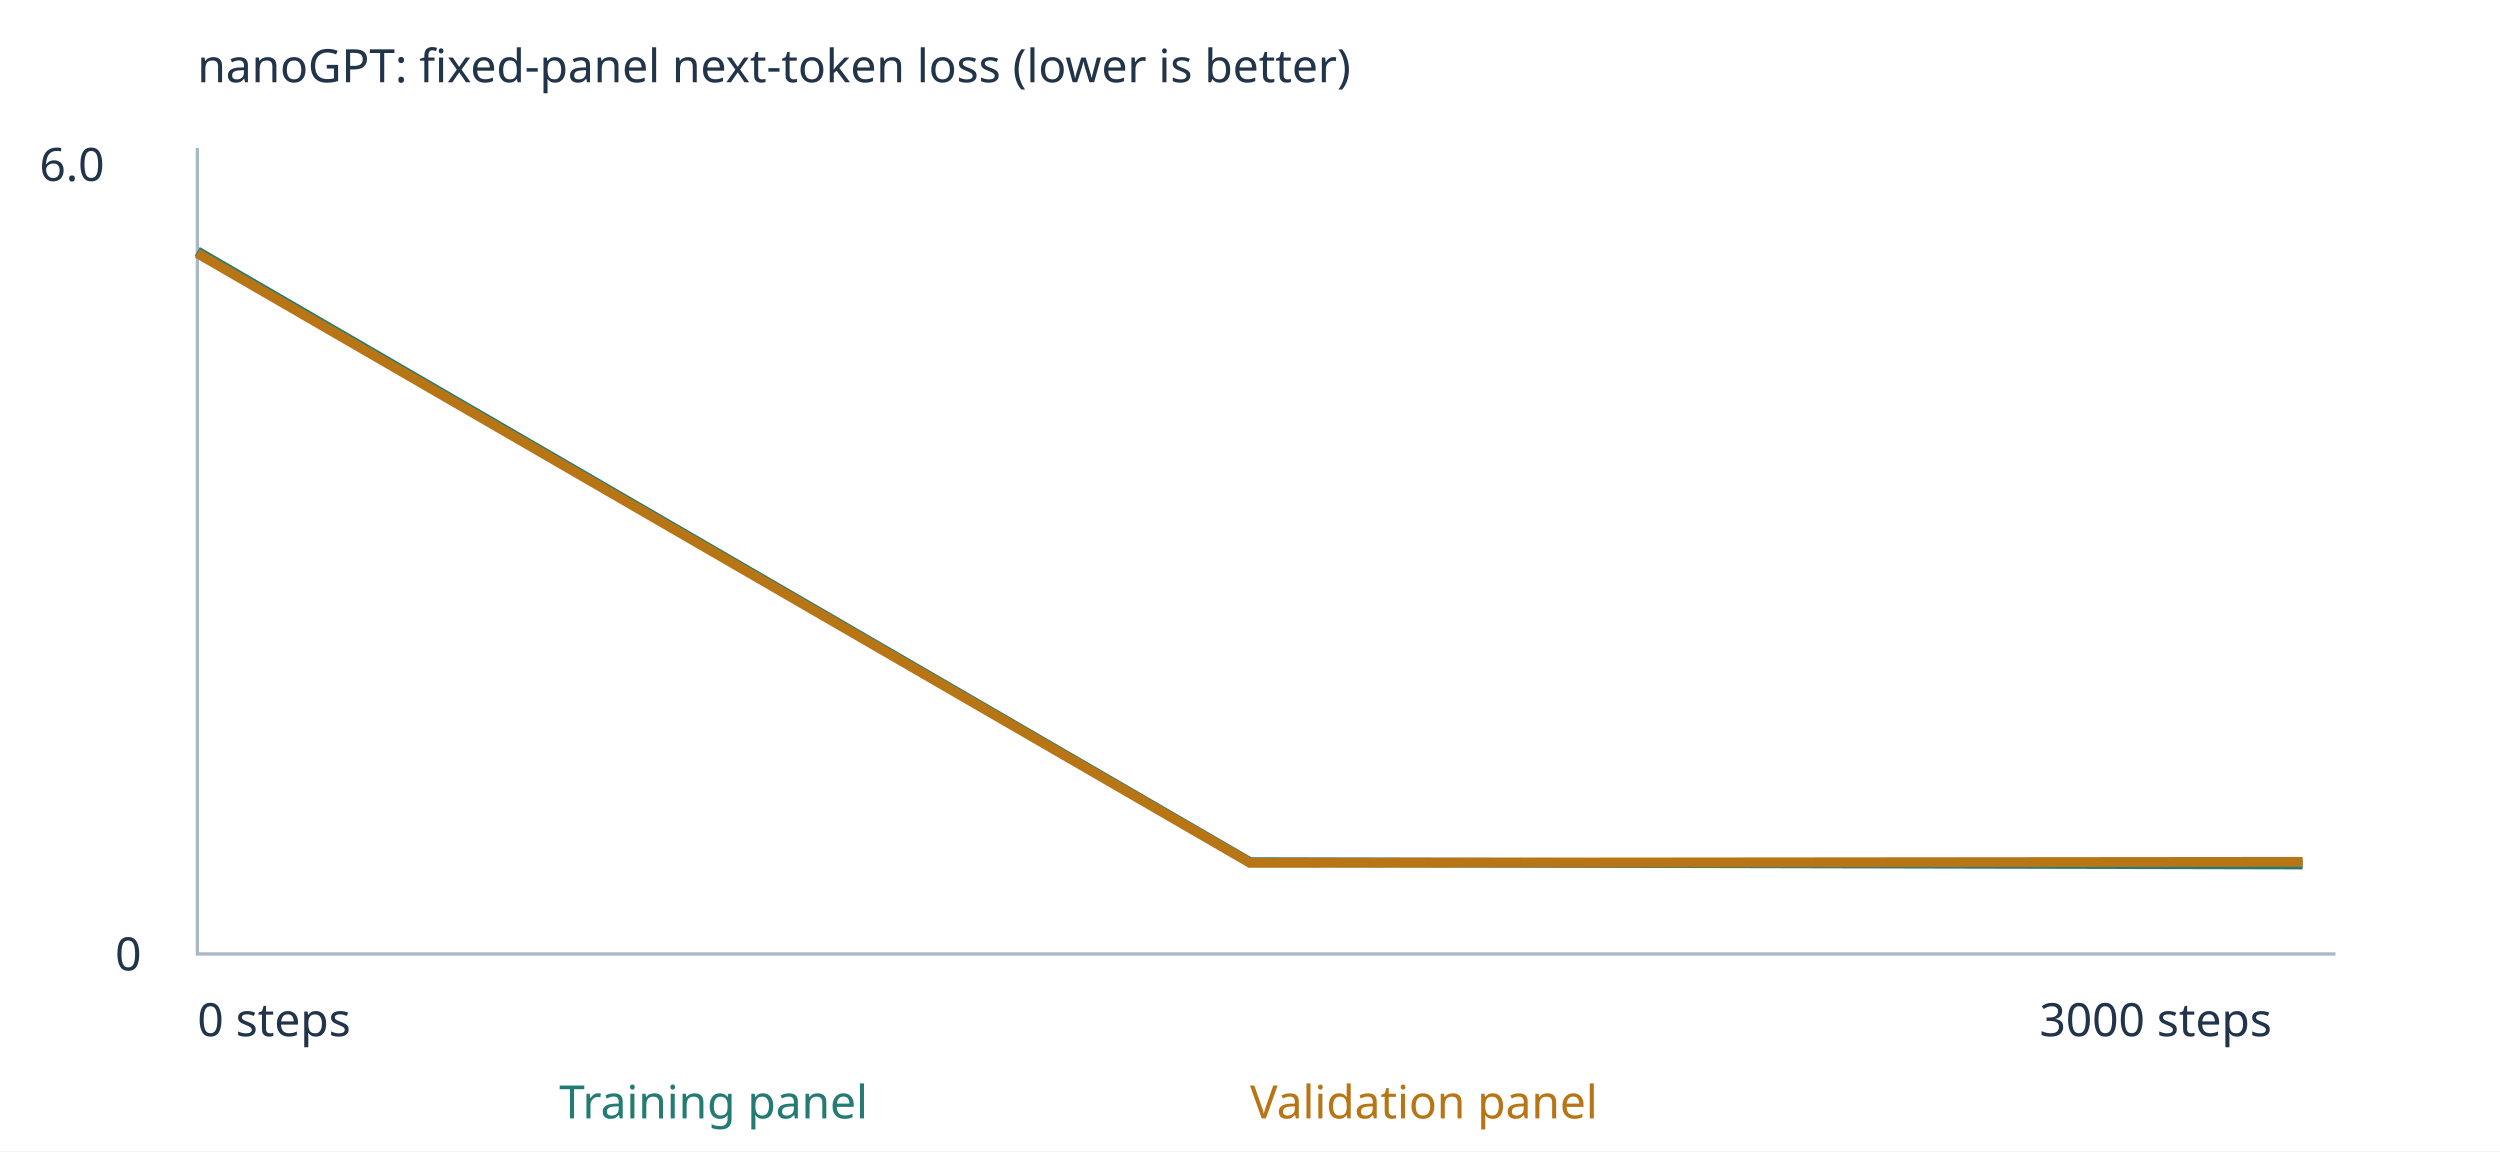
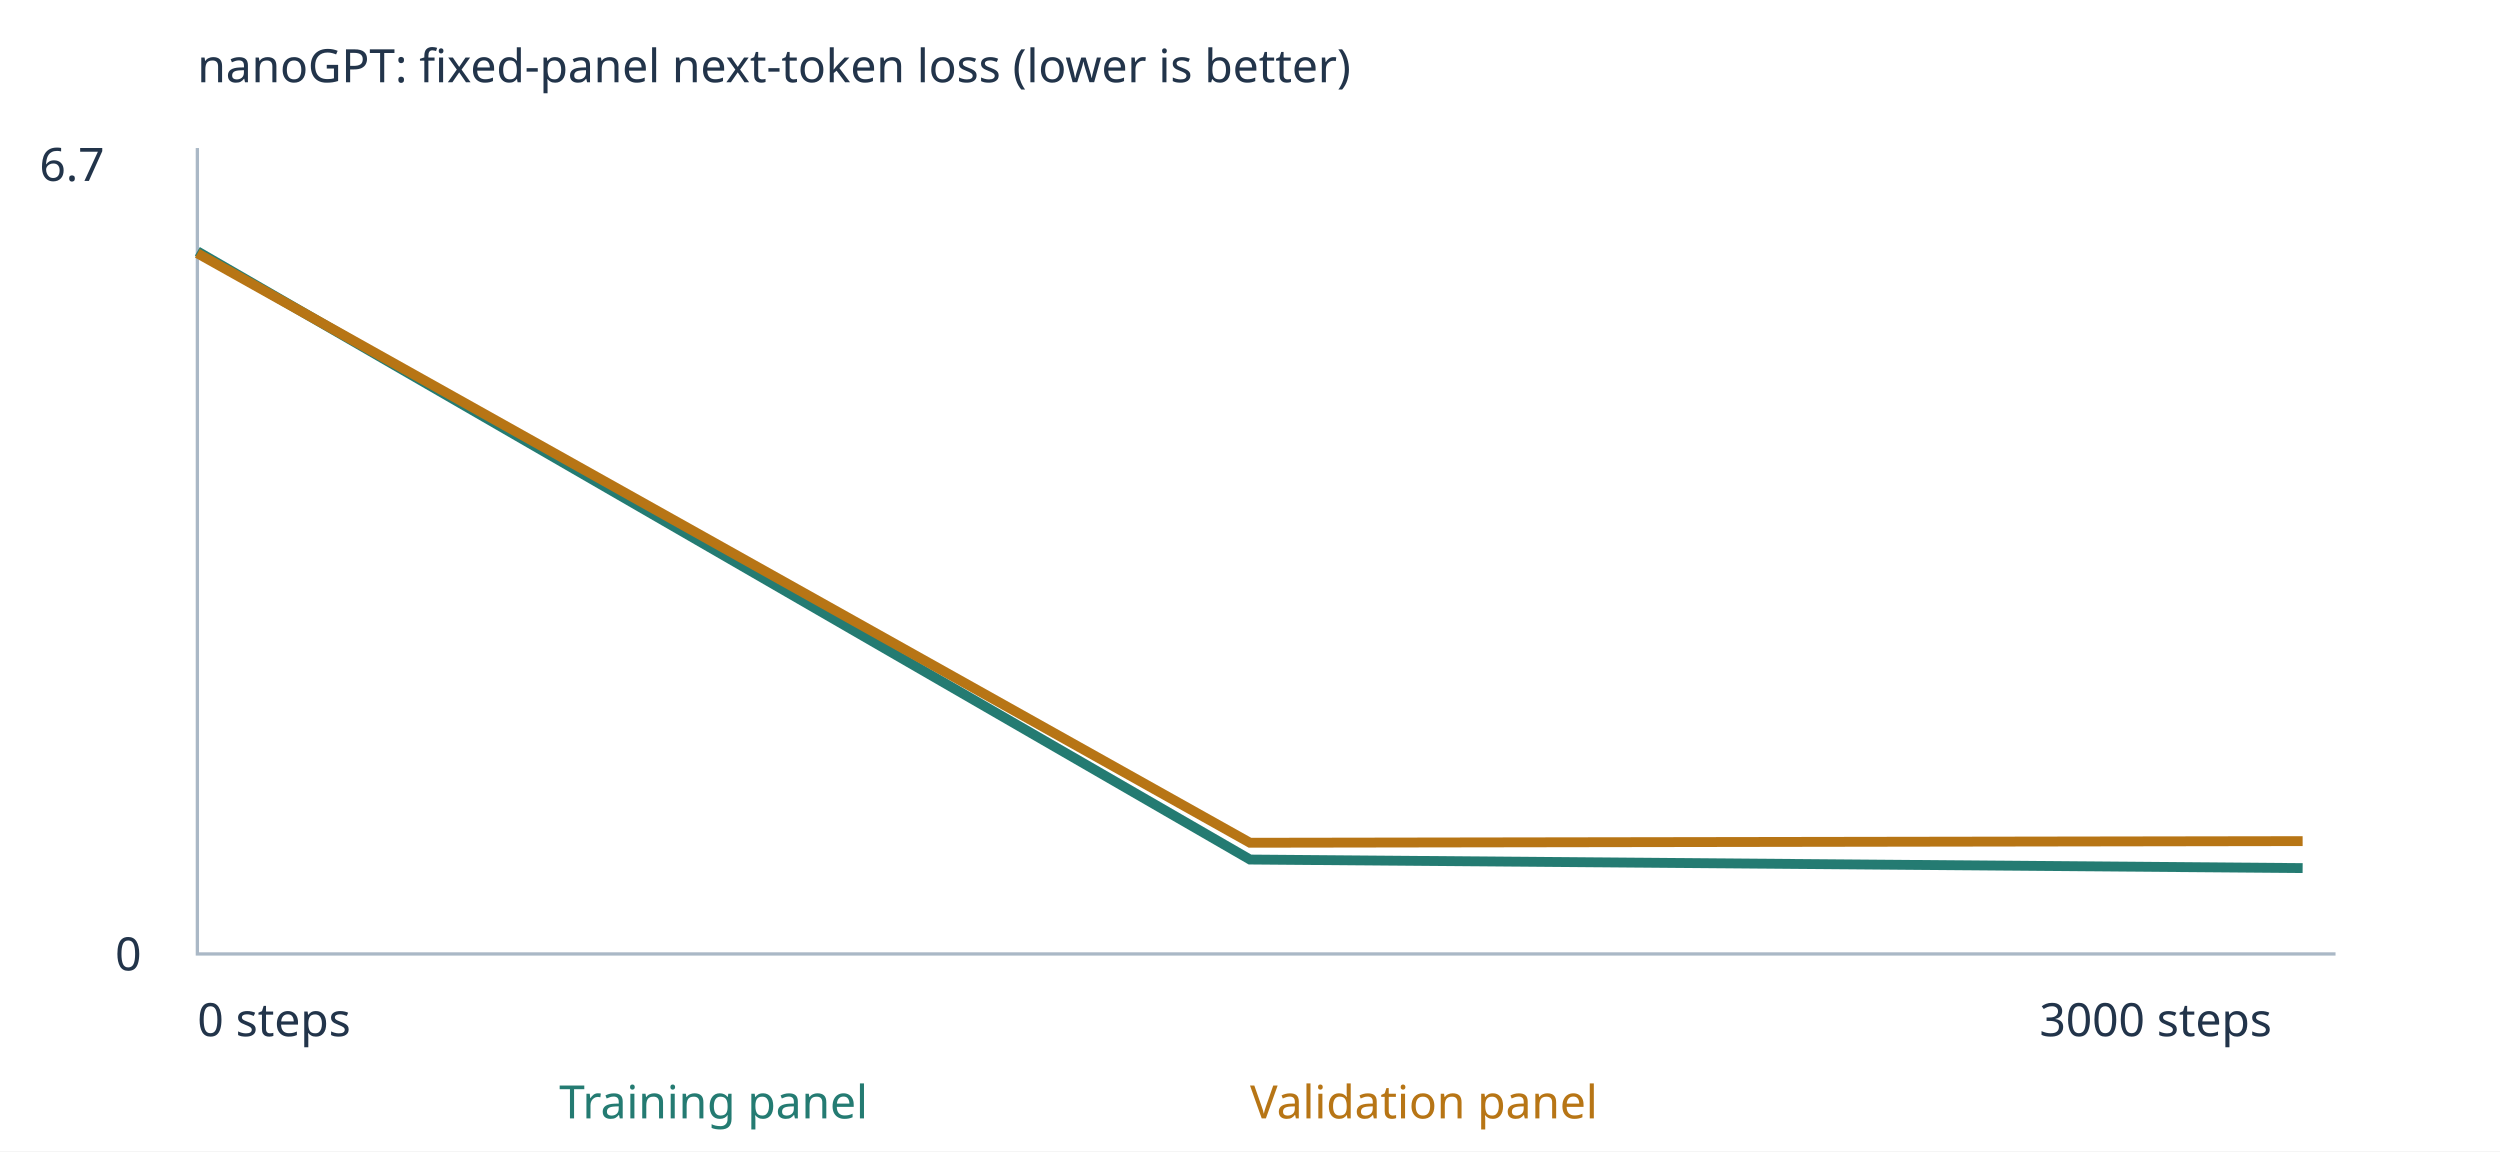
<svg xmlns="http://www.w3.org/2000/svg" width="760" height="350" viewBox="0 0 760 350">
  <rect width="760" height="350" fill="white" />
  <g font-family="sans-serif" font-size="14" fill="#22344a">
    <text x="60" y="25">nanoGPT: fixed-panel next-token loss (lower is better)</text>
    <path d="M60 45V290H710" fill="none" stroke="#aab8c6" />
    <text x="35" y="295">0</text>
-     <text x="12" y="55">6.0</text>
+     <text x="12" y="55">6.7</text>
    <text x="60" y="315">0 steps</text>
    <text x="620" y="315">3000 steps</text>
-     <polyline points="60.0,76.4 380.0,262.1 700.0,262.8" fill="none" stroke="#247b72" stroke-width="3" />
-     <polyline points="60.0,77.0 380.0,262.3 700.0,262.0" fill="none" stroke="#b77515" stroke-width="3" />
+     <polyline points="60.0,76.4 380.0,261.3 700.0,263.9" fill="none" stroke="#247b72" stroke-width="3" />
+     <polyline points="60.0,77.0 380.0,256.2 700.0,255.7" fill="none" stroke="#b77515" stroke-width="3" />
    <text x="170" y="340" fill="#247b72">Training panel</text>
    <text x="380" y="340" fill="#b77515">Validation panel</text>
  </g>
</svg>
